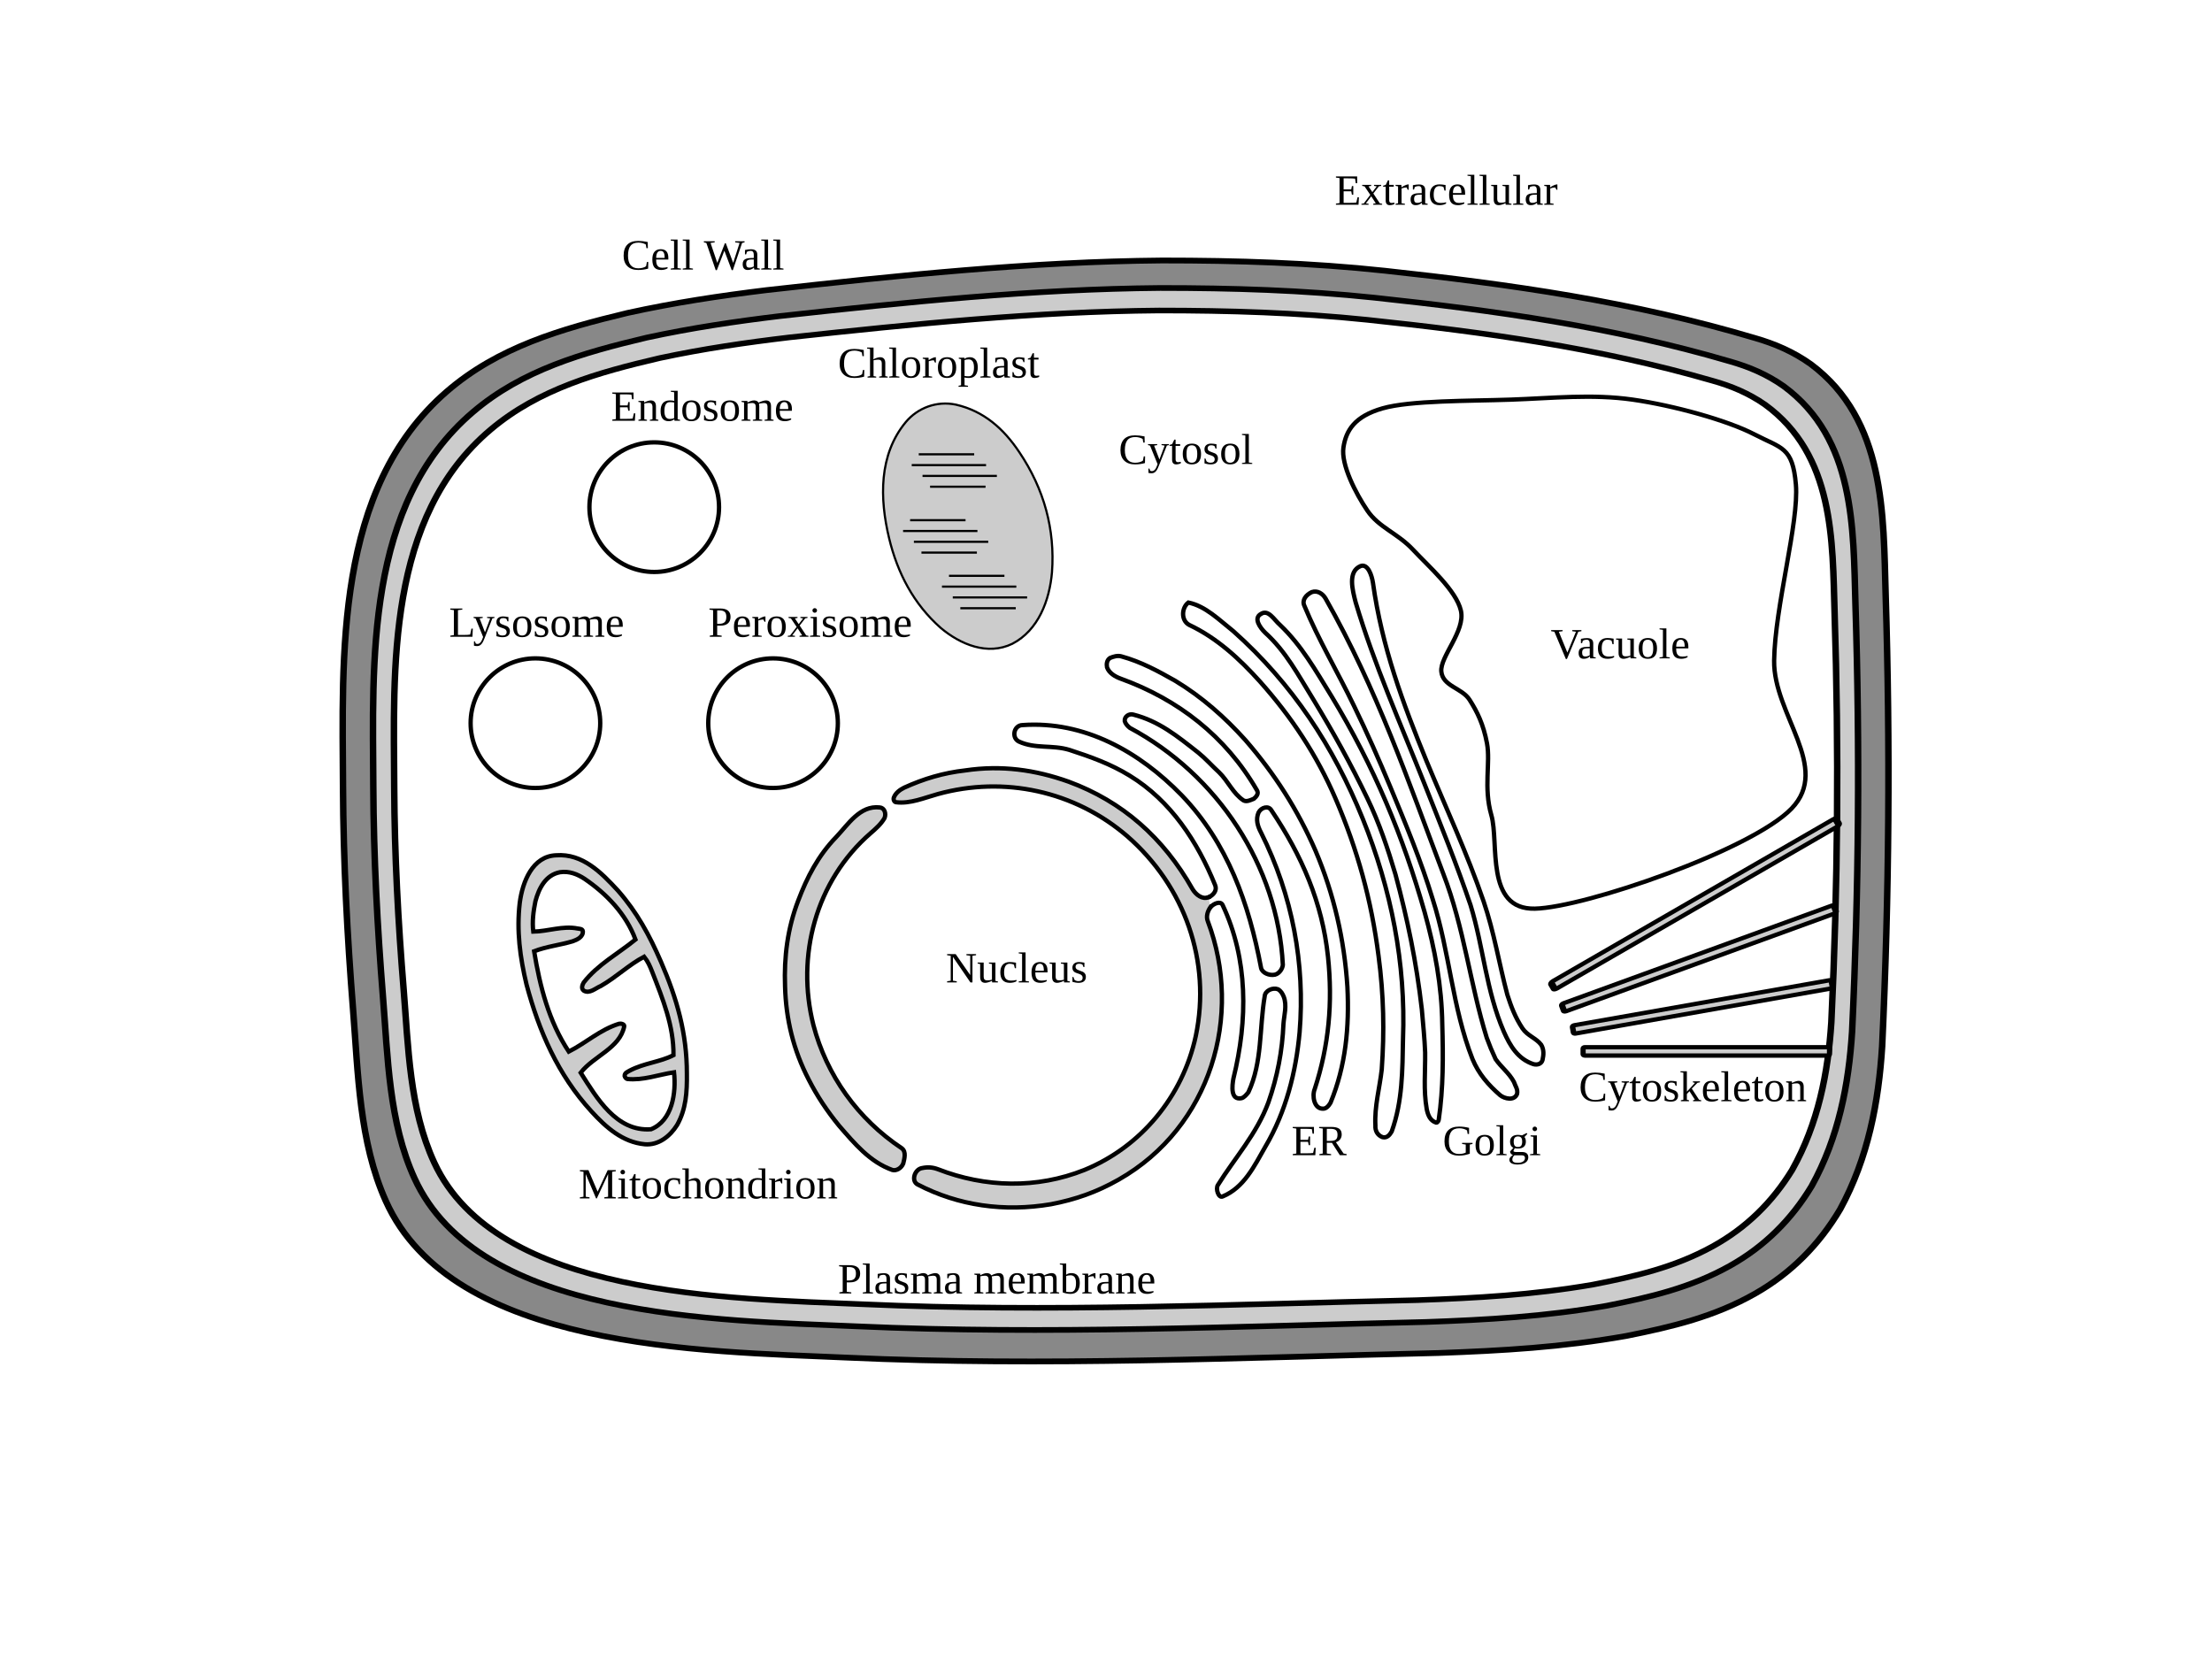
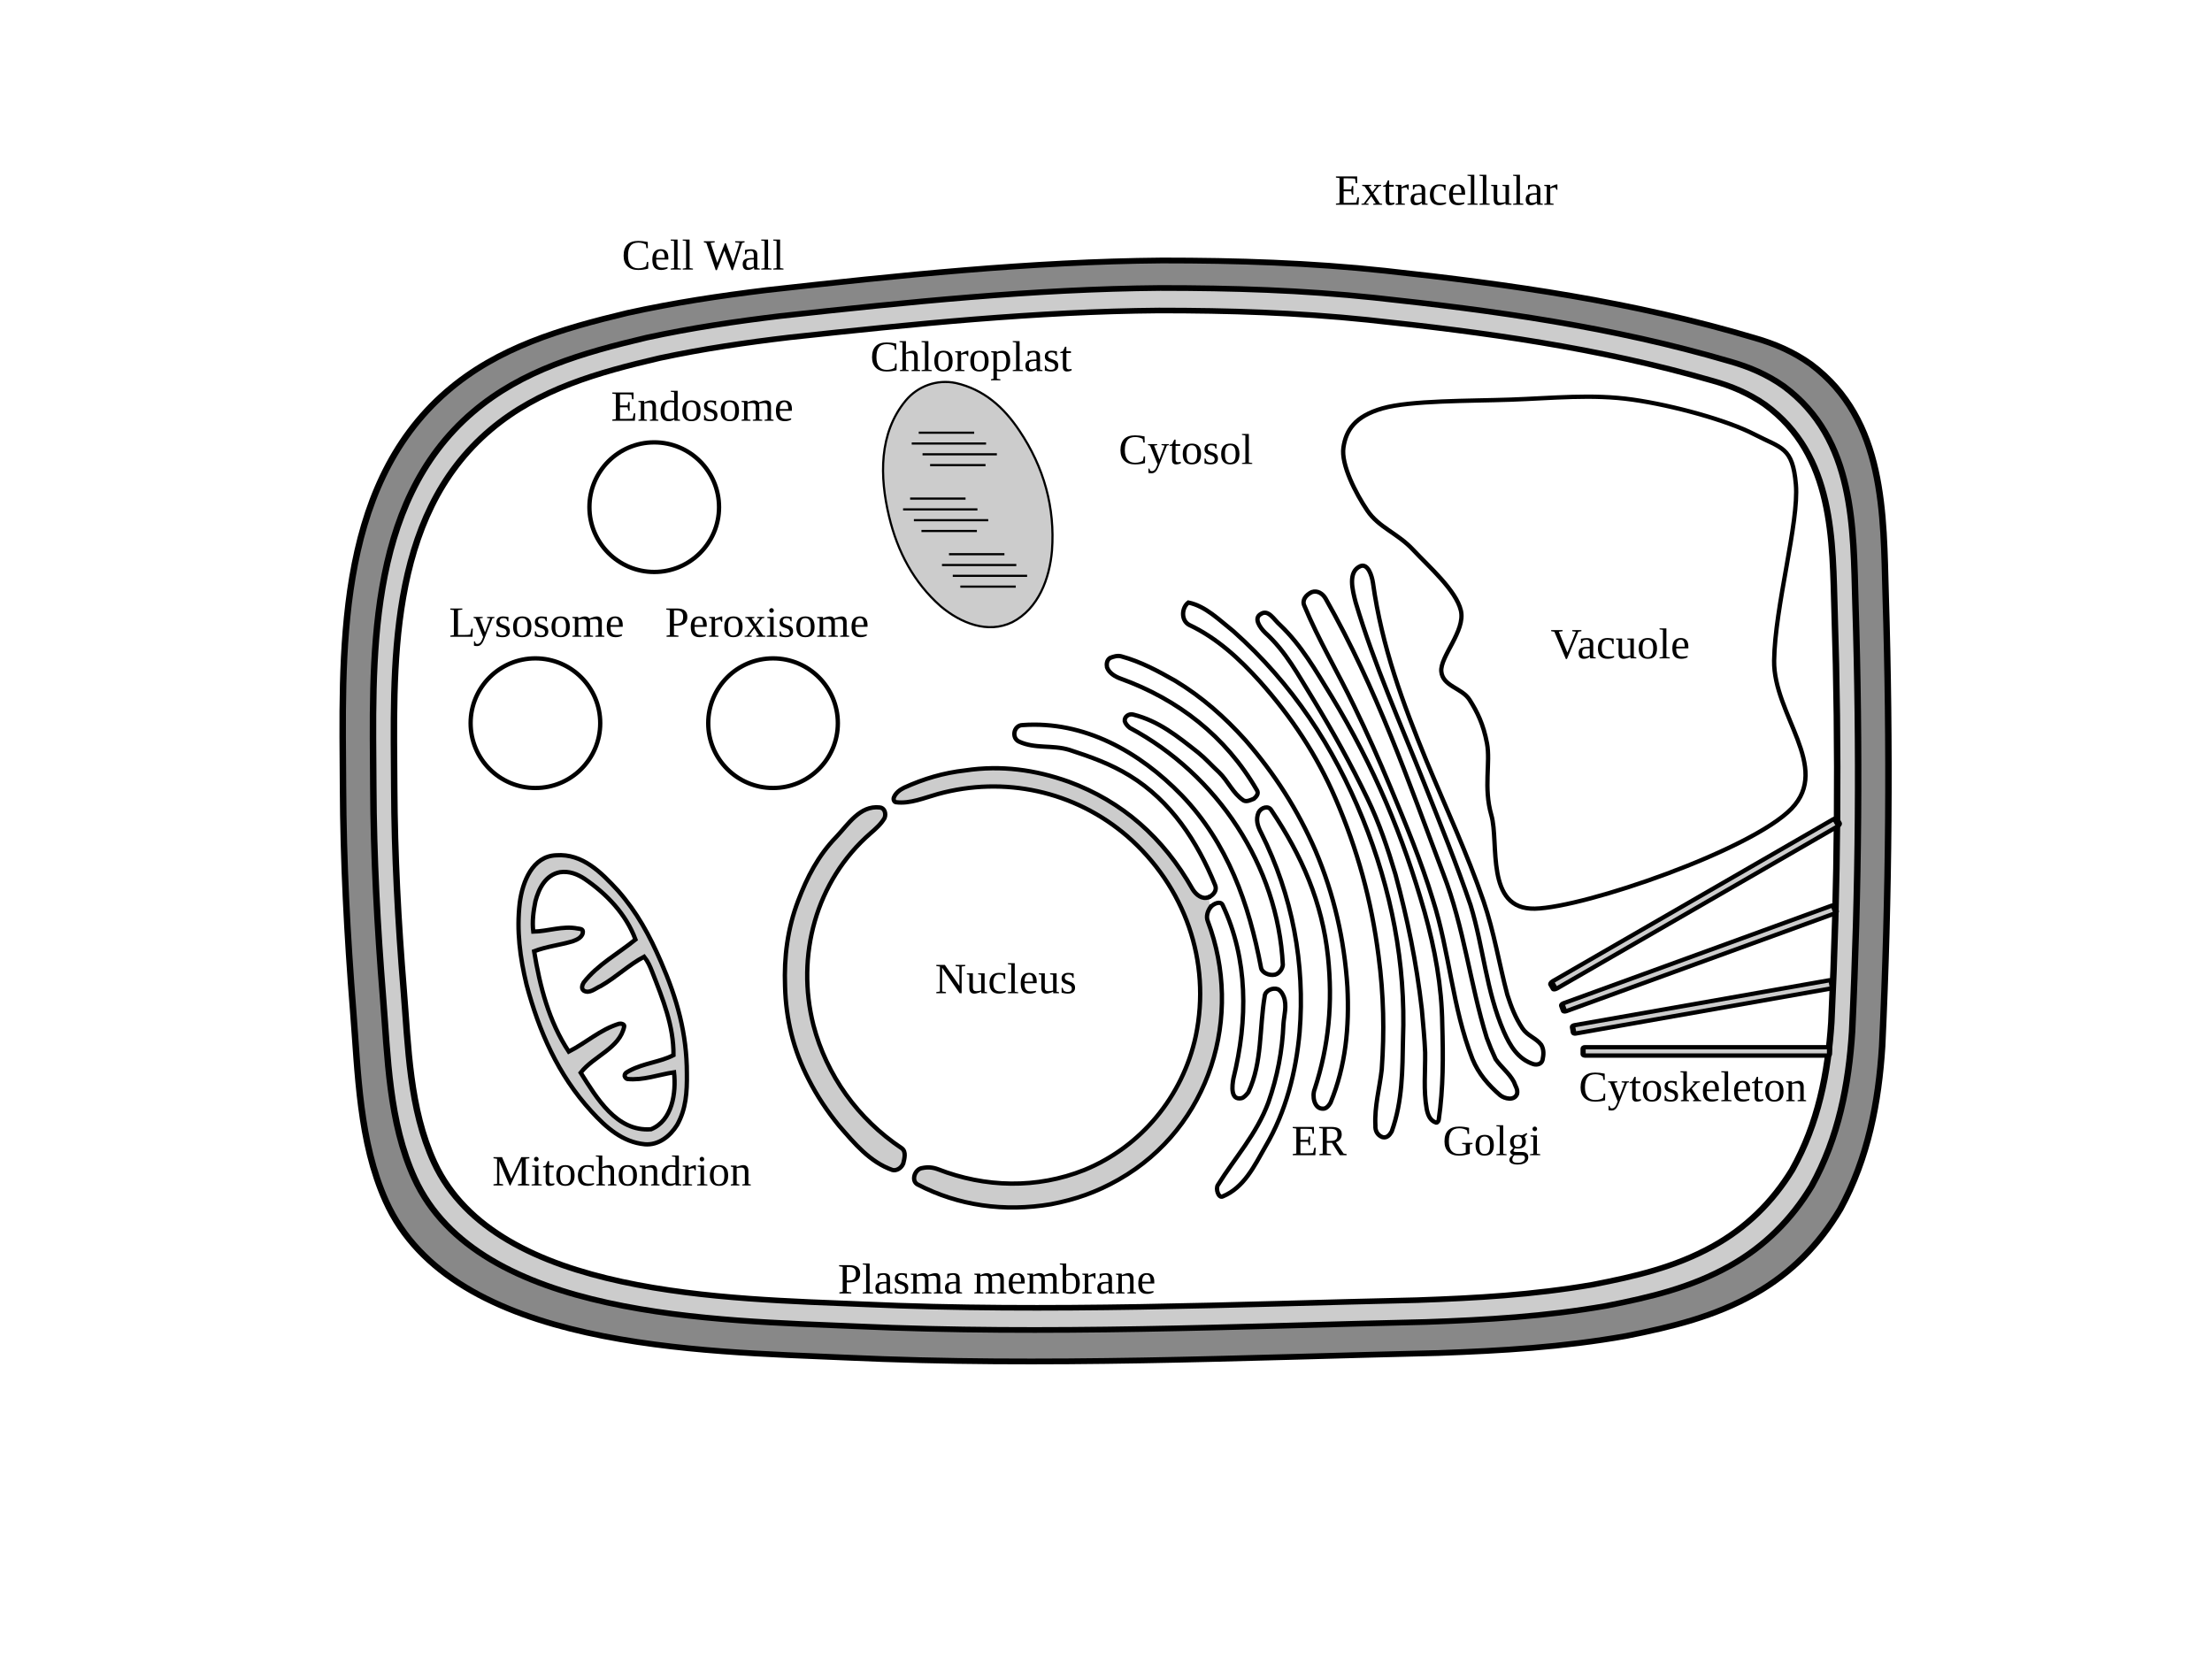
<svg xmlns="http://www.w3.org/2000/svg" version="1.1" height="384" width="512" clip-path="url(#p.0)" id="svg2" stroke-linecap="square" stroke="none" fill="none">
  <defs id="defs4">
    <radialGradient id="grad1" cx="50%" cy="50%" r="48%">
      <stop offset="75%" style="stop-color:#ffffff; stop-opacity:0" id="stop55" />
      <stop offset="100%" style="stop-color:#ffffff; stop-opacity:1" id="stop57" />
    </radialGradient>
  </defs>
  <g transform="scale(0.5,0.5)">
    <rect title="ex" x="10" y="10" width="1004" height="748" id="rect61" fill="#ffffff" />
    <rect title="ex-gradient-filter" x="0" y="0" width="1024" height="768" id="rect63" fill="url(#grad1)" />
    <g id="g3150" transform="translate(87.86441,4.779657)">
      <text id="text65" y="90" x="530" font-size="20" title="ex-text" style="font-size:20px;fill:#000000">Extracellular</text>
      <path transform="matrix(1.5,0,0,1.34,60,108)" id="path67" d="m 443.034,362.769 c -12.557,7.975 -25.572,11.425 -39.621,14.578 c -19.811,3.938 -38.538,5.122 -57.989,5.91 c -60.87,1.575 -121.742,4.728 -182.974,1.575 C 117.908,382.618 41.048,382.047 20.492,330.757 C 12.261,310.222 11.946,286.569 10.39,264.641 C 8.578,239.089 7.383,213.475 7.285,187.85 C 7.111,142.754 4.548,84.794 39.268,51.132 C 55.115,35.768 74.565,29.464 95.096,23.948 c 14.407,-3.546 28.455,-5.909 42.861,-7.88 C 179.019,10.947 219.359,6.219 260.059,5.825 c 23.051,0 45.745,0.789 68.795,3.545 c 38.901,4.729 76.359,10.638 114.179,23.245 c 6.123,1.97 11.886,4.728 17.288,9.062 c 23.052,19.305 22.332,52.005 23.052,79.583 c 1.44,52.005 1.082,104.01 -1.079,156.016 c -1.08,19.304 -4.324,38.609 -12.967,56.338 c -6.484,12.214 -15.128,22.064 -26.293,29.155 z" title="cw" style="fill:#888888;fill-rule:nonzero;stroke:#000000;stroke-width:2;stroke-linecap:butt;stroke-linejoin:round" />
      <text id="text69" y="120" x="200" font-size="20" title="cw-text" style="font-size:20px;fill:#000000">Cell Wall</text>
      <path transform="matrix(1.5,0,0,1.32,60,111)" id="path71" d="m 435.295,356.229 c -12.064,7.662 -24.569,10.977 -38.067,14.006 c -19.033,3.784 -37.027,4.921 -55.715,5.678 c -58.483,1.514 -116.967,4.542 -175.799,1.514 C 122.919,375.299 49.074,374.751 29.323,325.472 c -7.908,-19.729 -8.211,-42.455 -9.706,-63.523 c -1.741,-24.55 -2.889,-49.159 -2.984,-73.78 C 16.467,144.843 14.004,89.155 47.363,56.814 C 62.589,42.052 81.277,35.996 101.002,30.696 c 13.843,-3.407 27.339,-5.678 41.181,-7.571 c 39.451,-4.92 78.21,-9.462 117.314,-9.842 c 22.147,0 43.95,0.758 66.098,3.407 c 37.375,4.543 73.363,10.221 109.7,22.333 c 5.883,1.893 11.419,4.542 16.61,8.707 c 22.147,18.548 21.457,49.965 22.147,76.462 c 1.384,49.966 1.039,99.931 -1.036,149.897 c -1.039,18.547 -4.154,37.095 -12.459,54.128 c -6.229,11.735 -14.534,21.199 -25.262,28.012 z" title="pm" style="fill:#cccccc;fill-rule:nonzero;stroke:#000000;stroke-width:2;stroke-linecap:butt;stroke-linejoin:round" />
      <path transform="matrix(1.5,0,0,1.3,60,115)" id="path73" d="m 429.953,351.713 c -11.725,7.446 -23.878,10.668 -36.995,13.611 c -18.497,3.678 -35.983,4.782 -54.145,5.518 c -56.835,1.472 -113.671,4.414 -170.844,1.472 C 126.379,370.246 54.615,369.713 35.421,321.823 C 27.736,302.649 27.442,280.565 25.989,260.09 C 24.297,236.232 23.181,212.316 23.09,188.39 C 22.929,146.285 20.535,92.167 52.954,60.736 C 67.75,46.39 85.912,40.504 105.081,35.354 c 13.453,-3.311 26.568,-5.518 40.021,-7.357 c 38.339,-4.782 76.005,-9.196 114.007,-9.564 c 21.523,0 42.711,0.736 64.235,3.311 c 36.321,4.415 71.297,9.933 106.609,21.704 c 5.717,1.839 11.098,4.414 16.143,8.461 c 21.522,18.025 20.851,48.558 21.522,74.308 c 1.345,48.558 1.011,97.115 -1.008,145.673 c -1.008,18.024 -4.037,36.05 -12.107,52.604 c -6.054,11.401 -14.125,20.598 -24.55,27.219 z" title="cy" style="fill:#ffffff;fill-rule:nonzero;stroke:#000000;stroke-width:2;stroke-linecap:butt;stroke-linejoin:round" />
      <text id="text75" y="210" x="430" font-size="20" title="cy-text" style="font-size:20px;fill:#000000">Cytosol</text>
      <g id="g77" title="cs" style="fill:#cccccc;stroke:#000000;stroke-width:2">
        <path id="path79" d="m 0,0.646 l 0,0 C 0,0.289 0.289,0 0.646,0 L 94.409,0 c 0.171,0 0.335,0.068 0.457,0.189 c 0.121,0.121 0.189,0.285 0.189,0.457 l 0,2.583 c 0,0.357 -0.289,0.646 -0.646,0.646 l -93.764,0 C 0.289,3.874 0,3.585 0,3.228 z" transform="matrix(1.385641,-0.8,0.5,0.8660254,630,450)" style="fill-rule:nonzero;stroke-linecap:butt;stroke-linejoin:round" />
        <path id="path81" d="m 0,0.646 l 0,0 C 0,0.289 0.289,0 0.646,0 L 94.409,0 c 0.171,0 0.335,0.068 0.457,0.189 c 0.121,0.121 0.189,0.285 0.189,0.457 l 0,2.583 c 0,0.357 -0.289,0.646 -0.646,0.646 l -93.764,0 C 0.289,3.874 0,3.585 0,3.228 z" transform="matrix(1.324967,-0.4822484,0.3420201,0.9396926,635,460)" style="fill-rule:nonzero;stroke-linecap:butt;stroke-linejoin:round" />
        <path id="path83" d="m 0,0.646 l 0,0 C 0,0.289 0.289,0 0.646,0 L 94.409,0 c 0.171,0 0.335,0.068 0.457,0.189 c 0.121,0.121 0.189,0.285 0.189,0.457 l 0,2.583 c 0,0.357 -0.289,0.646 -0.646,0.646 l -93.764,0 C 0.289,3.874 0,3.585 0,3.228 z" transform="matrix(1.260554,-0.2222697,0.1736482,0.9848077,640,470)" style="fill-rule:nonzero;stroke-linecap:butt;stroke-linejoin:round" />
        <path id="path85" d="m 0,0.646 l 0,0 C 0,0.289 0.289,0 0.646,0 L 94.409,0 c 0.171,0 0.335,0.068 0.457,0.189 c 0.121,0.121 0.189,0.285 0.189,0.457 l 0,2.583 c 0,0.357 -0.289,0.646 -0.646,0.646 l -93.764,0 C 0.289,3.874 0,3.585 0,3.228 z" transform="matrix(1.2,0,0,1,645,480)" style="fill-rule:nonzero;stroke-linecap:butt;stroke-linejoin:round" />
      </g>
      <text id="text87" y="505" x="643" font-size="20" title="cs-text" style="font-size:20px;fill:#000000">Cytoskeleton</text>
      <circle id="circle89" r="30" cy="330" cx="160" title="ly" d="m 190,330 c 0,16.569 -13.431,30 -30,30 c -16.569,0 -30,-13.431 -30,-30 c 0,-16.569 13.431,-30 30,-30 c 16.569,0 30,13.431 30,30 z" style="fill:#ffffff;stroke:#000000;stroke-width:2" />
      <text id="text91" y="290" x="120" font-size="20" title="ly-text" style="font-size:20px;fill:#000000">Lysosome</text>
      <circle id="circle93" r="30" cy="230" cx="215" title="en" d="m 245,230 c 0,16.569 -13.431,30 -30,30 c -16.569,0 -30,-13.431 -30,-30 c 0,-16.569 13.431,-30 30,-30 c 16.569,0 30,13.431 30,30 z" style="fill:#ffffff;stroke:#000000;stroke-width:2" />
      <text id="text95" y="190" x="195" font-size="20" title="pe-text" style="font-size:20px;fill:#000000">Endosome</text>
      <circle id="circle97" r="30" cy="330" cx="270" title="va" d="m 300,330 c 0,16.569 -13.431,30 -30,30 c -16.569,0 -30,-13.431 -30,-30 c 0,-16.569 13.431,-30 30,-30 c 16.569,0 30,13.431 30,30 z" style="fill:#ffffff;stroke:#000000;stroke-width:2" />
-       <text id="text99" y="290" x="240" font-size="20" title="pe-text" style="font-size:20px;fill:#000000">Peroxisome</text>
+       <text id="text99" y="290" x="220" font-size="20" title="pe-text" style="font-size:20px;fill:#000000">Peroxisome</text>
      <path transform="translate(95,148)" id="path101" d="m 527.664,267.862 c 23.161,-0.504 100.365,-27.19 118.827,-46.323 c 18.462,-19.133 -8.393,-43.468 -8.058,-68.475 c 0.336,-25.007 11.581,-64.112 10.071,-81.567 C 646.994,54.043 641.958,54.883 629.37,48.337 C 616.783,41.792 591.776,34.91 572.979,32.224 c -18.797,-2.685 -37.091,-0.671 -56.391,0 c -19.3,0.671 -46.489,0.336 -59.412,4.029 c -12.923,3.692 -16.951,10.238 -18.126,18.126 c -1.175,7.888 5.706,21.314 11.076,29.202 c 5.37,7.888 13.93,10.406 21.147,18.126 c 7.217,7.72 19.973,18.798 22.155,28.197 c 2.182,9.399 -9.734,21.313 -9.063,28.194 c 0.671,6.881 9.565,7.553 13.089,13.092 c 3.524,5.538 6.377,11.244 8.055,20.139 c 1.679,8.895 -1.677,20.476 2.016,33.231 c 3.692,12.755 -3.022,43.805 20.139,43.302 z" title="va" style="fill:#ffffff;stroke:#000000;stroke-width:2" />
      <text id="text103" y="300" x="630" font-size="20" title="va-text" style="font-size:20px;fill:#000000">Vacuole</text>
      <path transform="translate(225,200)" id="path105" d="m 246.535,210.608 c 0.182,-0.068 0.363,-0.151 0.544,-0.247 c 1.913,-0.972 3.535,-3.07 2.589,-5.349 c -8.172,-20.121 -20.484,-39.057 -39.577,-50.725 c -8.838,-5.416 -17.832,-8.63 -27.926,-11.922 c -7.943,-2.402 -15.831,-0.376 -23.33,-3.854 c -3.566,-1.726 -2.419,-7.545 1.643,-7.628 c 28.54,-2.049 54.083,12.287 73.682,32.473 c 21.305,22.15 31.136,50.13 36.778,80.029 c 0.578,2.254 3.805,3.587 6.424,3.034 c 2.253,-0.579 3.535,-3.07 3.639,-4.538 c -2.303,-45.889 -30.313,-88.056 -70.829,-109.713 c -1.049,-0.812 -2.073,-1.99 -2.362,-3.117 c -0.212,-2.227 2.092,-3.541 3.901,-3.044 c 11.955,3.054 20.323,9.912 30.106,17.606 c 3.489,2.827 6.218,5.969 9.681,9.163 c 4.146,3.979 6.327,9.664 11.257,12.961 c 1.417,0.838 3.329,-0.134 4.848,-0.765 c 1.179,-1.023 2.384,-2.413 1.385,-3.958 c -14.467,-24.988 -36.501,-42.027 -63.113,-51.643 c -2.517,-0.915 -5.349,-2.589 -6.27,-5.235 c -0.264,-1.494 -0.135,-3.328 1.411,-4.327 c 1.519,-0.63 3.406,-1.234 5.214,-0.739 c 9.045,2.481 16.86,6.719 25.016,11.348 c 12.378,7.509 22.793,16.724 32.371,27.354 c 13.646,15.711 24.278,32.316 32.528,51.335 c 8.538,20.145 13.331,41.134 14.744,62.99 c 0.91,18.503 -0.722,36.458 -7.832,53.659 c -0.838,1.416 -2.042,2.806 -3.51,2.703 c -4.062,0.083 -5.116,-5.891 -3.783,-9.116 c 6.583,-20.188 8.344,-39.978 6.146,-61.152 c -2.648,-25.263 -12.186,-46.954 -26.203,-67.854 c -1.312,-2.305 -4.692,-1.437 -5.975,1.055 c -1.333,3.225 -0.438,6.239 1.19,9.303 c 14.55,29.051 20.429,60.81 17.841,92.341 c -1.658,18.322 -6.277,36.805 -15.905,53.091 c -5.049,8.864 -9.808,18.854 -19.684,22.954 c -1.913,0.972 -3.438,-3.561 -2.208,-5.318 c 7.901,-12.719 17.876,-23.45 23.338,-38.185 c 4.154,-11.877 6.475,-23.883 6.985,-36.386 c 0.283,-4.036 1.694,-8.362 0.144,-12.527 c -0.63,-1.52 -1.287,-2.672 -2.702,-3.509 c -2.518,-0.916 -5.95,0.688 -6.131,3.255 c -2.525,14.943 -1.042,30.535 -7.553,44.458 c -0.812,1.05 -2.015,2.44 -3.142,2.729 c -5.241,1.106 -4.383,-5.839 -3.784,-9.116 c 6.707,-27.186 6.834,-55.203 -5.039,-80.378 c -0.972,-1.912 -4.011,-0.651 -5.608,1.081" title="er" style="fill:#ffffff;stroke:#000000;stroke-width:2" />
      <text id="text107" y="530" x="510" font-size="20" title="er-text" style="font-size:20px;fill:#000000">ER</text>
      <g id="g109" transform="translate(220,205)" title="go" style="fill:#ffffff;stroke:#000000;stroke-width:2">
        <path id="path111" d="m 310.372,159.867 c -8.646,-20.1 -20.22,-37.562 -34.915,-54.083 C 265.88,95.153 255.49,85.572 242.642,79.505 c -3.907,-2.118 -3.494,-7.99 -0.377,-10.352 c 7.995,1.669 14.188,8.005 20.824,13.266 c 27.414,24.423 46.395,53.416 59.9,86.818 c 13.192,32.642 19.991,67.048 18.64,101.986 c -0.273,14.363 -0.18,28.751 -5.224,42.779 c -0.837,1.416 -2.066,3.173 -4.242,2.651 c -2.518,-0.914 -3.463,-3.193 -3.309,-5.395 c -0.481,-8.885 1.947,-17.196 2.935,-25.977 c 1.239,-17.614 0.933,-34.23 -1.472,-52.469 c -3.331,-26.048 -9.804,-49.368 -19.945,-72.945 z" />
        <path id="path113" d="m 325.127,159.799 c 5.505,11.428 9.434,23.159 13.011,35.211 c 5.553,20.673 9.688,40.509 12.201,62.443 c 0.61,7.05 1.272,13.366 1.542,20.022 c 0.113,8.859 -0.847,17.273 0.735,26.234 c 0.554,2.621 1.474,5.267 4.357,6.207 c 0.733,0.052 1.178,-1.023 1.204,-1.39 c 2.133,-14.601 2.065,-29.357 1.63,-44.138 c -0.228,-17.717 -3.443,-34.907 -8.153,-51.833 c -10.05,-35.371 -23.293,-67.279 -43.116,-100.02 C 300.926,100.199 294.702,89.067 284.68,79.512 c -2.781,-2.409 -5.38,-7.385 -8.864,-5.05 c -3.457,1.969 -0.439,6.238 1.976,8.621 c 9.707,8.795 15.222,19.51 22.179,30.694 c 9.582,15.794 17.435,29.99 25.156,46.022 z" />
        <path id="path115" d="m 335.815,154.65 c -5.359,-12.915 -10.771,-25.096 -16.893,-37.696 C 311.2,100.922 302.614,86.674 295.993,70.72 c -1.287,-2.672 0.728,-5.112 3.4,-6.399 c 2.646,-0.92 5.111,0.729 6.424,3.034 c 23.947,42.25 37.987,83.802 54.467,127.37 c 9.672,25.019 12.294,50.649 20.104,75.906 c 1.235,3.406 2.496,6.445 4.099,9.876 c 2.678,3.876 6.192,6.336 8.478,10.553 c 0.604,1.887 1.969,3.458 1.447,5.634 c -1.334,3.225 -5.686,2.182 -7.783,0.559 c -5.562,-4.816 -9.996,-9.922 -12.835,-16.761 C 364.412,256.6 363.258,231.073 355.396,206.551 c -5.392,-17.713 -12.328,-34.426 -19.581,-51.901 z" />
        <path id="path117" d="m 351.75,153.559 c 7.393,18.66 14.742,36.808 21.157,55.698 c 5.997,19.598 7.171,39.594 15.421,58.613 c 2.863,6.47 6.487,12.625 13.697,14.977 c 1.809,0.496 3.694,-0.109 4.19,-1.917 c 0.548,-2.543 0.703,-4.745 -0.61,-7.05 c -2.362,-3.117 -6.347,-4.134 -8.683,-7.617 c -3.334,-5.029 -5.2,-9.954 -7.015,-15.614 c -3.789,-14.28 -6.084,-28.824 -10.976,-43.181 C 371.282,185.173 361.667,164.582 352.523,142.55 C 341.512,115.592 331.893,89.84 327.72,60.045 c -0.502,-3.355 -2.316,-9.014 -5.722,-7.778 c -6.078,2.522 -3.736,11.169 -2.289,16.802 c 8.656,29.005 20.766,56.039 32.041,84.49 z" />
      </g>
      <text id="text119" y="530" x="580" font-size="20" title="go-text" style="font-size:20px;fill:#000000">Golgi</text>
      <g id="g121" transform="translate(225,200)">
        <ellipse d="m 247.693,249.852 c 0,52.651 -43.727,95.333 -97.667,95.333 c -53.94,0 -97.667,-42.682 -97.667,-95.333 c 0,-52.651 43.727,-95.333 97.667,-95.333 c 53.94,0 97.667,42.682 97.667,95.333 z" id="ellipse123" ry="95.333" rx="97.667" cy="249.852" cx="150.026" transform="matrix(0.9975,0.0702,-0.0702,0.9975,17.9059,-9.9135)" title="nu" style="fill:#ffffff" />
        <path id="path125" d="M 90.213,180.885 C 64.68,203.062 55.599,237.822 63.679,269.736 c 6.105,23.293 20.542,43.484 40.973,57.091 c 2.099,1.623 1.132,4.874 0.61,7.05 c -0.889,2.15 -3.193,3.463 -5.002,2.967 C 89.825,333.16 82.687,324.545 75.523,316.296 C 70.09,309.645 65.418,302.678 61.531,295.029 C 54.387,281.252 50.965,266.997 50.556,251.849 c -0.513,-13.68 1.151,-26.839 6.117,-39.766 c 4.077,-10.776 9.204,-20.741 17.555,-29.373 c 5.576,-5.877 10.992,-14.715 20.14,-13.702 c 2.202,0.155 3.122,2.801 2.233,4.951 c -1.675,2.833 -4.032,4.879 -6.388,6.926 z" title="nuclear-envelope" style="fill:#cccccc;stroke:#000000;stroke-width:2" />
        <path id="path127" d="m 247.477,215.183 c -1.23,1.757 -2.144,4.274 -1.198,6.553 c 16.48,43.568 1.412,95.242 -41.231,119.531 c -10.372,5.908 -20.197,9.273 -31.412,11.434 c -21.645,3.64 -42.825,0.675 -61.679,-9.134 c -3.199,-1.7 -1.344,-7.101 2.01,-7.603 c 2.62,-0.554 4.821,-0.399 7.339,0.517 c 21.894,8.547 45.823,9.125 67.829,0.347 c 26.198,-10.695 45.542,-34.042 51.566,-62.013 c 7.224,-34.524 -5.079,-69.317 -31.837,-92.589 C 184.52,161.338 151.913,154.369 121.358,162.794 c -6.394,1.763 -12.864,4.626 -19.443,3.794 c -0.734,-0.051 -1.391,-1.204 -0.946,-2.279 c 0.889,-2.15 2.827,-3.489 4.739,-4.46 c 9.143,-4.151 18.182,-6.834 28.219,-7.971 c 16.771,-2.508 32.473,-0.297 47.942,5.216 c 24.803,9.121 43.901,25.953 57.345,49.762 c 1.556,2.539 4.436,4.843 7.323,3.751" title="nuclear-envelope" style="fill:#cccccc;stroke:#000000;stroke-width:2" />
      </g>
-       <text id="text129" y="450" x="350" font-size="20" title="nu-text" style="font-size:20px;fill:#000000">Nucleus</text>
+       <text id="text129" y="455" x="345" font-size="20" title="nu-text" style="font-size:20px;fill:#000000">Nucleus</text>
      <g id="g131" transform="matrix(0,1,-1,0,275,325)">
        <path id="path133" d="m 115.488,56.871 c 17.226,-7.471 33.236,-11.984 51.633,-11.98 c 8.657,-0.108 16.447,0.357 23.861,4.5 c 5.325,3.34 9.486,8.696 8.956,14.97 c -0.98,10.312 -7.793,17.931 -15.179,24.683 c -17.091,15.657 -37.255,24.303 -58.705,30.059 c -12.638,3.05 -24.981,4.659 -37.816,3.163 c -9.879,-1.267 -21.691,-5.933 -22.079,-16.9 C 65.271,93.17 74.181,84.477 82.51,76.792 C 92.573,67.959 103.13,62.23 115.488,56.871 z" title="mi" style="fill:#cccccc;stroke:#000000;stroke-width:2" />
        <path id="path135" d="m 120.266,60.886 c -2.764,1.076 -4.914,1.999 -7.158,3.793 c 3.794,7.158 9.397,12.808 13.552,20.04 c 1.001,2.458 3.804,5.282 2.133,7.945 c -1.016,1.294 -2.745,0.565 -3.752,-0.016 c -8.414,-6.6 -13.281,-15.854 -19.885,-23.961 c -11.777,4.352 -21.12,13.332 -28.09,23.547 c -2.177,3.31 -3.708,7.127 -3.076,11.386 c 1.271,6.643 7.391,9.771 13.444,11.382 c 4.686,0.957 9.444,1.555 14.063,0.996 c -0.115,-6.782 -2.829,-13.719 -1.43,-20.566 c 0.147,-0.722 0.081,-2.236 1.235,-2.376 c 2.671,-0.205 3.958,2.685 4.671,4.709 c 1.778,5.995 2.402,12.129 4.614,17.838 c 16.317,-2.674 32.566,-6.864 46.456,-16.042 C 153.036,91.609 146.858,85.09 144.153,76.278 c -0.214,-0.794 0.154,-2.597 1.235,-2.376 c 10.092,2.062 13.649,14.052 21.416,20.145 C 178.45,86.664 194.215,77.495 192.983,61.474 C 188.982,51.645 176.22,49.789 166.622,50.832 c 1.124,7.363 3.837,14.3 3.085,21.656 c -0.073,0.36 -0.581,1.007 -1.375,1.22 c -1.516,0.066 -1.942,-1.523 -2.516,-2.39 c -3.508,-6.724 -3.911,-13.94 -7.131,-20.23 c -13.488,-0.128 -25.773,4.871 -38.419,9.798 z" title="mi" style="fill:#ffffff;stroke:#000000;stroke-width:2" />
      </g>
-       <text id="text137" y="550" x="180" font-size="20" title="mi-text" style="font-size:20px;fill:#000000">Mitochondrion</text>
-       <g id="g139" transform="translate(-50,130)">
+       <text id="text137" y="544" x="140" font-size="20" title="mi-text" style="font-size:20px;fill:#000000">Mitochondrion</text>
+       <g id="g139" transform="translate(-50,120)">
        <path id="path141" d="m 373.717,114.335 c 3.894,16.223 11.404,30.532 23.911,41.568 c 9.196,7.725 21.704,12.875 33.107,7.356 c 12.14,-6.253 17.289,-20.231 18.393,-33.106 C 450.6,110.288 445.449,91.527 434.046,74.606 C 426.689,63.57 417.492,55.477 404.617,52.534 c -8.828,-1.839 -17.657,1.472 -23.176,8.093 c -12.506,15.083 -12.138,35.315 -7.724,53.708 z" stroke-miterlimit="2" title="ch" style="fill:#cccccc;stroke:#000000;stroke-miterlimit:2" />
        <line id="line143" y2="75.533" x2="412.617" y1="75.533" x1="387.951" stroke-miterlimit="2" style="fill:none;stroke:#000000;stroke-miterlimit:2" />
        <line id="line145" y2="80.533" x2="418.117" y1="80.533" x1="384.701" stroke-miterlimit="2" style="fill:none;stroke:#000000;stroke-miterlimit:2" />
        <line id="line147" y2="85.533" x2="423.117" y1="85.533" x1="389.701" stroke-miterlimit="2" style="fill:none;stroke:#000000;stroke-miterlimit:2" />
        <line id="line149" y2="90.533" x2="417.867" y1="90.533" x1="393.201" stroke-miterlimit="2" style="fill:none;stroke:#000000;stroke-miterlimit:2" />
        <line id="line151" y2="106.033" x2="408.617" y1="106.033" x1="383.951" stroke-miterlimit="2" style="fill:none;stroke:#000000;stroke-miterlimit:2" />
        <line id="line153" y2="111.033" x2="414.117" y1="111.033" x1="380.701" stroke-miterlimit="2" style="fill:none;stroke:#000000;stroke-miterlimit:2" />
        <line id="line155" y2="116.033" x2="419.117" y1="116.033" x1="385.701" stroke-miterlimit="2" style="fill:none;stroke:#000000;stroke-miterlimit:2" />
        <line id="line157" y2="121.033" x2="413.867" y1="121.033" x1="389.201" stroke-miterlimit="2" style="fill:none;stroke:#000000;stroke-miterlimit:2" />
        <line id="line159" y2="131.783" x2="426.617" y1="131.783" x1="401.951" stroke-miterlimit="2" style="fill:none;stroke:#000000;stroke-miterlimit:2" />
        <line id="line161" y2="136.783" x2="432.117" y1="136.783" x1="398.701" stroke-miterlimit="2" style="fill:none;stroke:#000000;stroke-miterlimit:2" />
        <line id="line163" y2="141.783" x2="437.117" y1="141.783" x1="403.701" stroke-miterlimit="2" style="fill:none;stroke:#000000;stroke-miterlimit:2" />
        <line id="line165" y2="146.783" x2="431.867" y1="146.783" x1="407.201" stroke-miterlimit="2" style="fill:none;stroke:#000000;stroke-miterlimit:2" />
      </g>
-       <text id="text167" y="170" x="300" font-size="20" title="ch-text" style="font-size:20px;fill:#000000">Chloroplast</text>
+       <text id="text167" y="167" x="315" font-size="20" title="ch-text" style="font-size:20px;fill:#000000">Chloroplast</text>
      <text id="text169" y="594" x="300" font-size="20" title="pm-text" style="font-size:20px;fill:#000000">Plasma membrane</text>
    </g>
  </g>
</svg>
